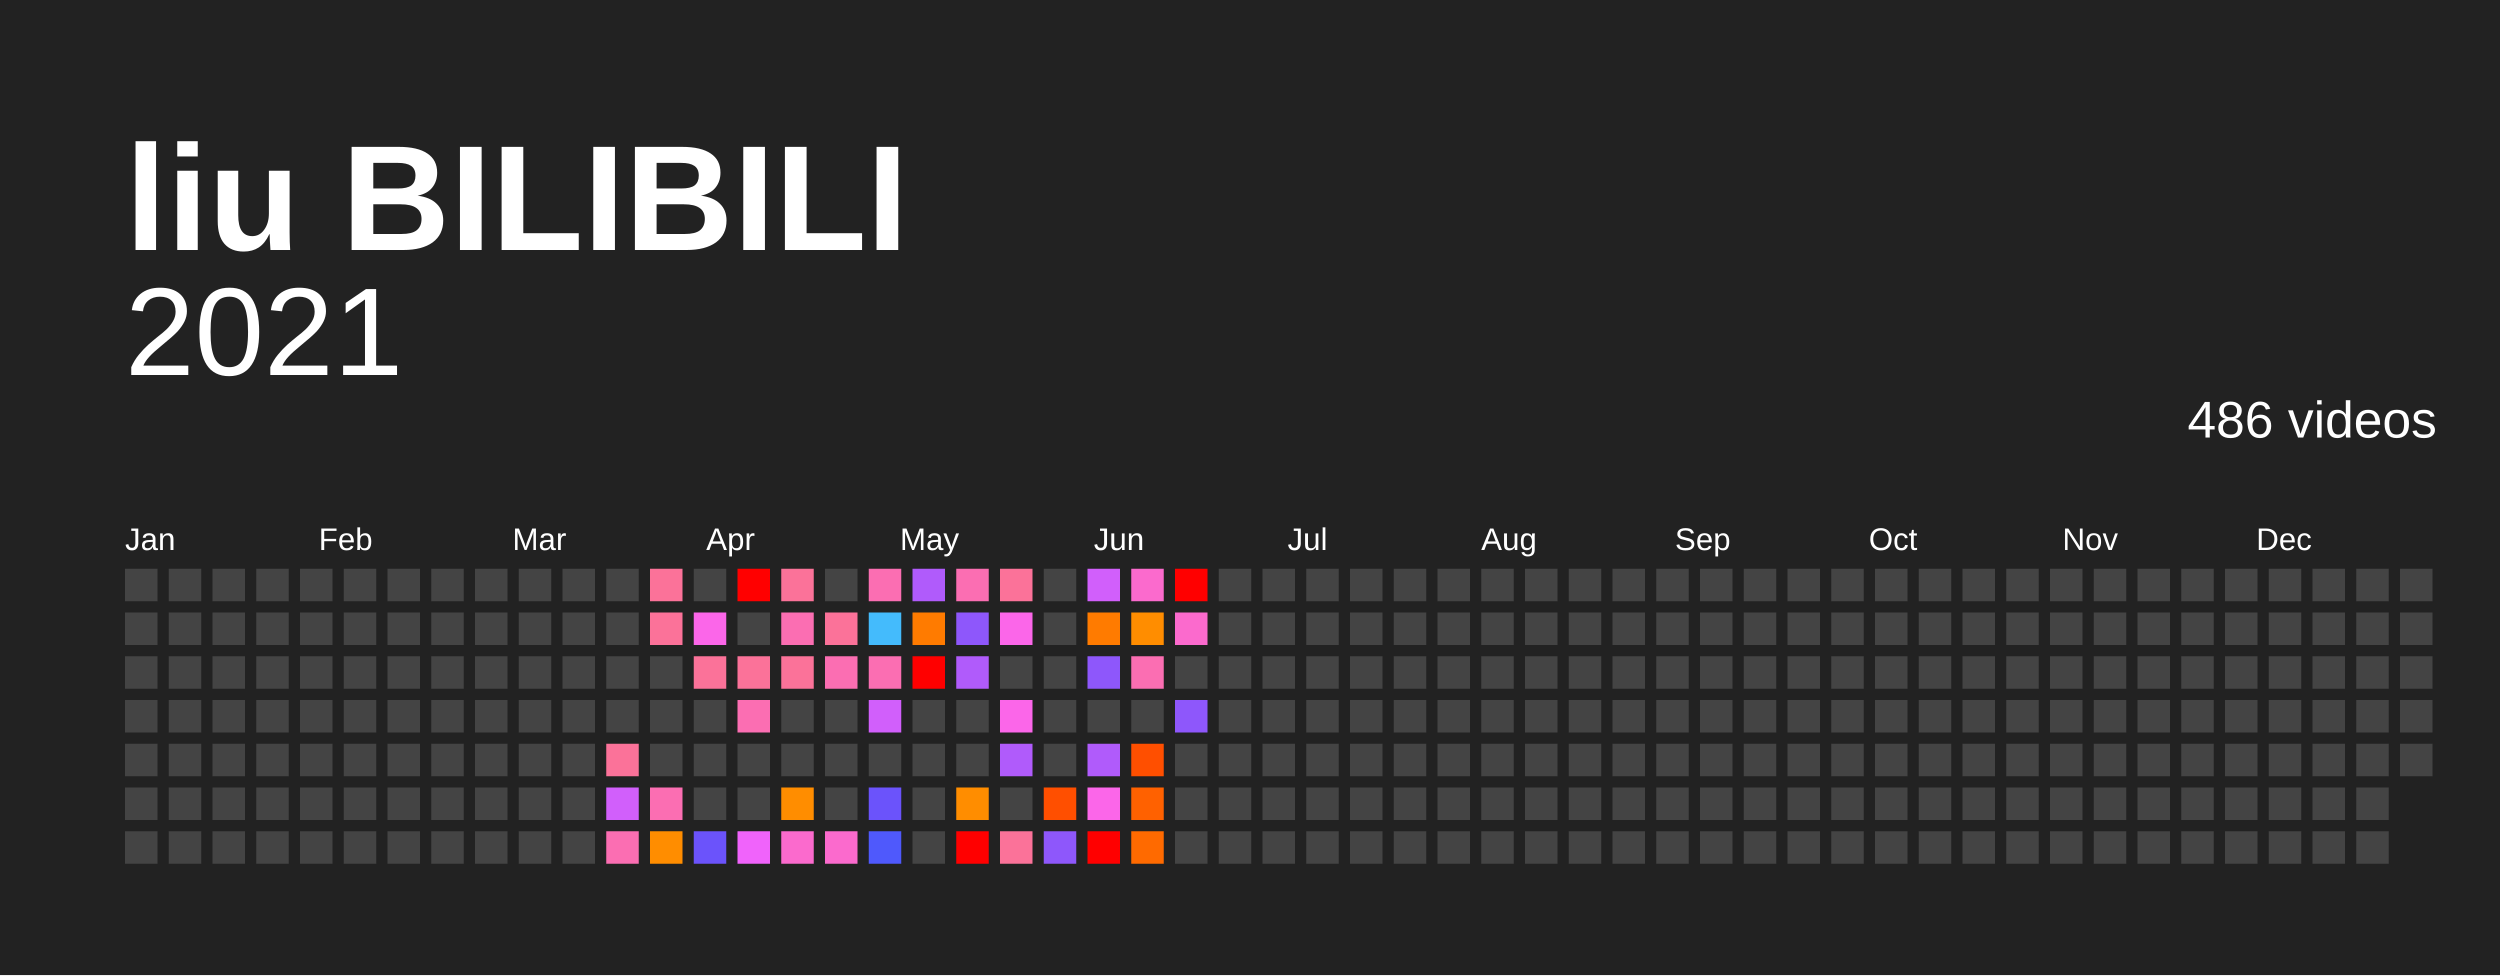
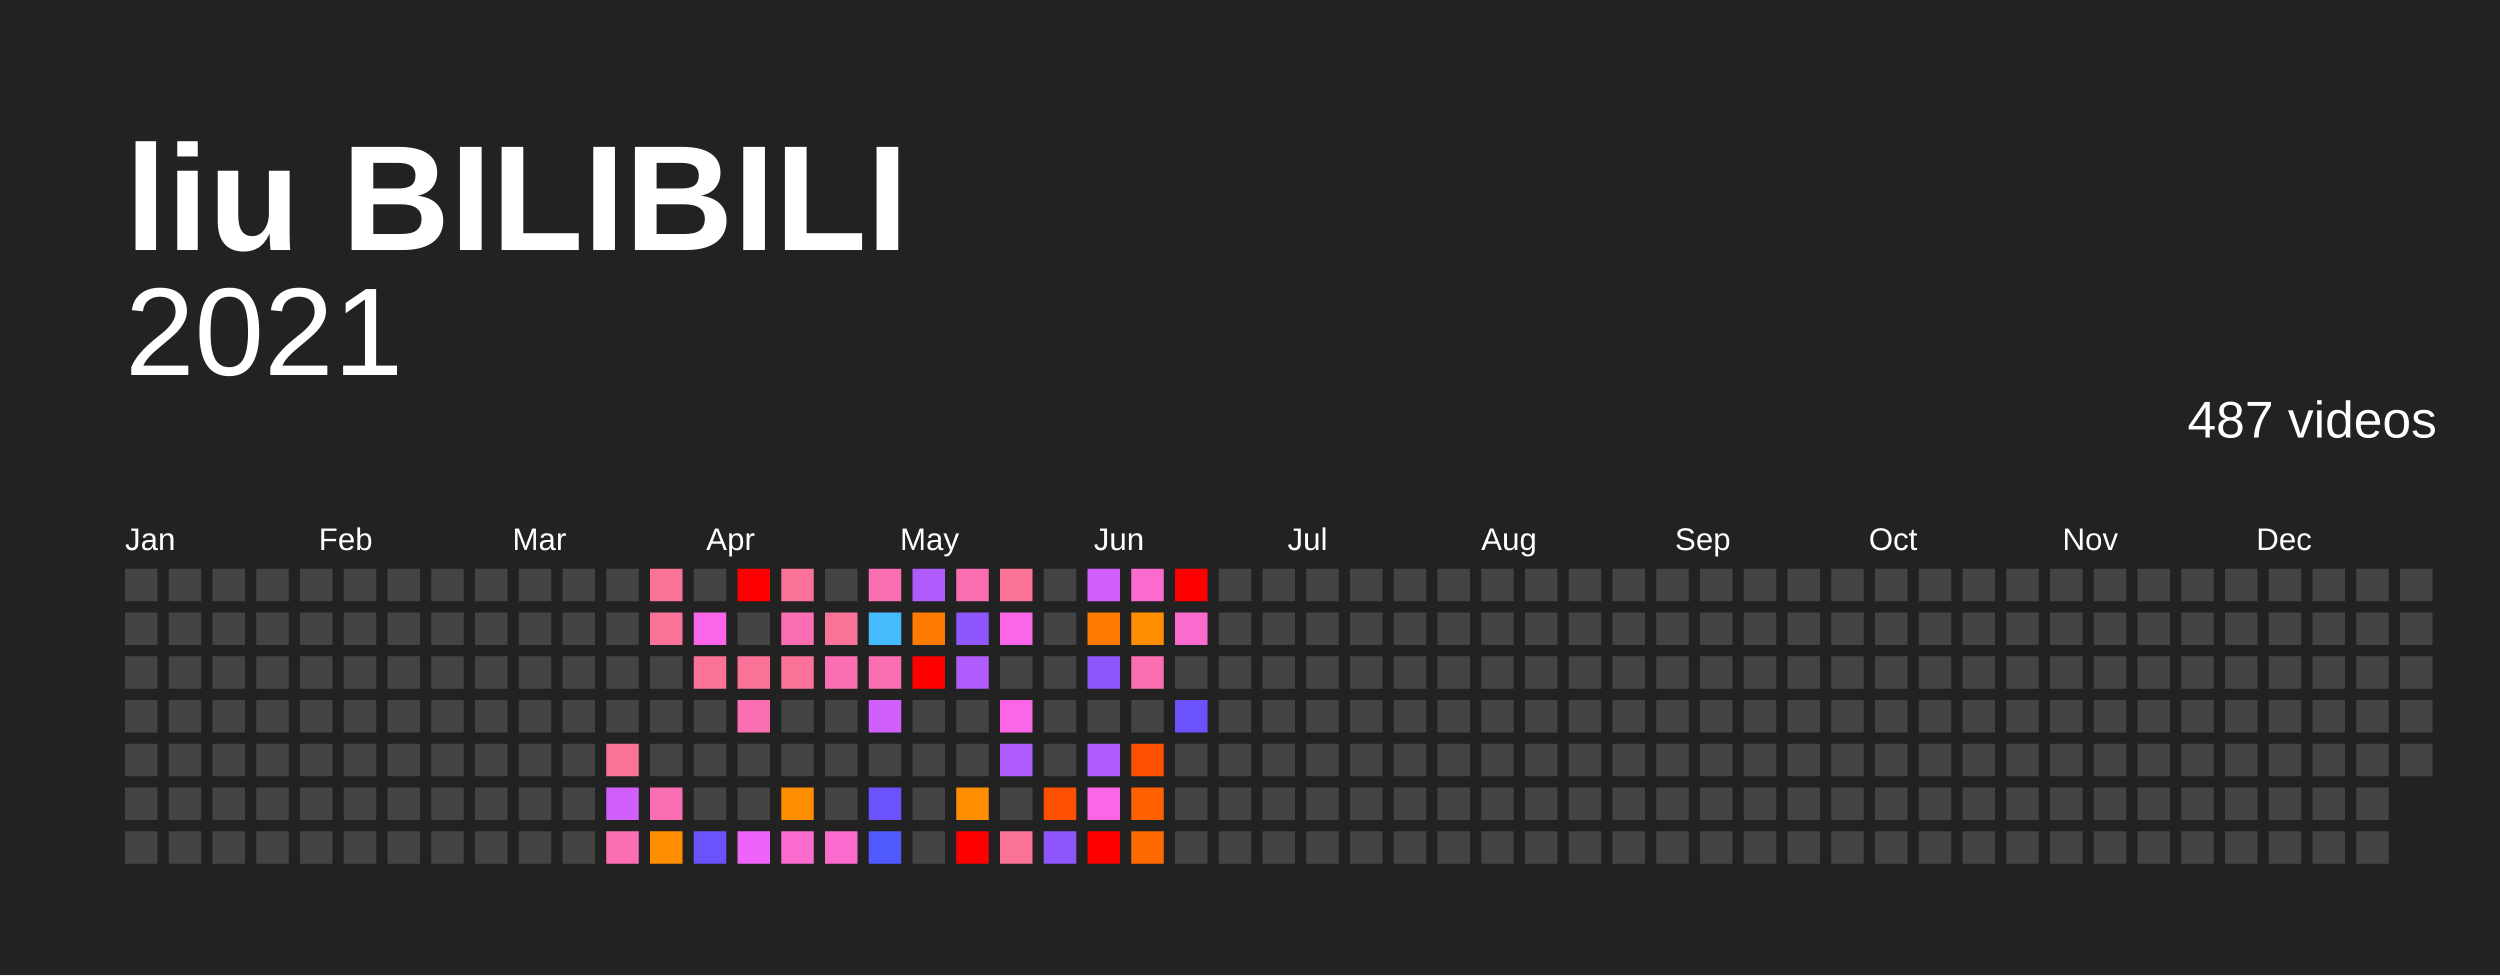
<svg xmlns="http://www.w3.org/2000/svg" baseProfile="full" height="78mm" version="1.1" viewBox="0,0,200,78" width="200mm">
  <defs />
  <rect fill="#222222" height="78" width="200" x="0" y="0" />
  <text fill="#FFFFFF" style="font-size:12px; font-family:Arial; font-weight:bold;" x="10" y="20">liu BILIBILI</text>
  <text alignment-baseline="hanging" fill="#FFFFFF" style="font-size:10.0px; font-family:Arial;" x="10" y="30">2021</text>
-   <text alignment-baseline="hanging" fill="#FFFFFF" style="font-size:4.125px; font-family:Arial;" x="175" y="35">486 videos</text>
+   <text alignment-baseline="hanging" fill="#FFFFFF" style="font-size:4.125px; font-family:Arial;" x="175" y="35">487 videos</text>
  <text fill="#FFFFFF" style="font-size:2.5px; font-family:Arial" x="10.0" y="44">Jan</text>
  <text fill="#FFFFFF" style="font-size:2.5px; font-family:Arial" x="25.5" y="44">Feb</text>
  <text fill="#FFFFFF" style="font-size:2.5px; font-family:Arial" x="41.0" y="44">Mar</text>
  <text fill="#FFFFFF" style="font-size:2.5px; font-family:Arial" x="56.5" y="44">Apr</text>
  <text fill="#FFFFFF" style="font-size:2.5px; font-family:Arial" x="72.0" y="44">May</text>
  <text fill="#FFFFFF" style="font-size:2.5px; font-family:Arial" x="87.5" y="44">Jun</text>
  <text fill="#FFFFFF" style="font-size:2.5px; font-family:Arial" x="103.0" y="44">Jul</text>
  <text fill="#FFFFFF" style="font-size:2.5px; font-family:Arial" x="118.5" y="44">Aug</text>
  <text fill="#FFFFFF" style="font-size:2.5px; font-family:Arial" x="134.0" y="44">Sep</text>
  <text fill="#FFFFFF" style="font-size:2.5px; font-family:Arial" x="149.5" y="44">Oct</text>
  <text fill="#FFFFFF" style="font-size:2.5px; font-family:Arial" x="165.0" y="44">Nov</text>
  <text fill="#FFFFFF" style="font-size:2.5px; font-family:Arial" x="180.5" y="44">Dec</text>
  <rect fill="#444444" height="2.6" width="2.6" x="10.0" y="45.5" />
  <rect fill="#444444" height="2.6" width="2.6" x="10.0" y="49.0" />
  <rect fill="#444444" height="2.6" width="2.6" x="10.0" y="52.5" />
  <rect fill="#444444" height="2.6" width="2.6" x="10.0" y="56.0" />
  <rect fill="#444444" height="2.6" width="2.6" x="10.0" y="59.5" />
  <rect fill="#444444" height="2.6" width="2.6" x="10.0" y="63.0" />
  <rect fill="#444444" height="2.6" width="2.6" x="10.0" y="66.5" />
  <rect fill="#444444" height="2.6" width="2.6" x="13.5" y="45.5" />
  <rect fill="#444444" height="2.6" width="2.6" x="13.5" y="49.0" />
  <rect fill="#444444" height="2.6" width="2.6" x="13.5" y="52.5" />
  <rect fill="#444444" height="2.6" width="2.6" x="13.5" y="56.0" />
  <rect fill="#444444" height="2.6" width="2.6" x="13.5" y="59.5" />
  <rect fill="#444444" height="2.6" width="2.6" x="13.5" y="63.0" />
  <rect fill="#444444" height="2.6" width="2.6" x="13.5" y="66.5" />
  <rect fill="#444444" height="2.6" width="2.6" x="17.0" y="45.5" />
  <rect fill="#444444" height="2.6" width="2.6" x="17.0" y="49.0" />
  <rect fill="#444444" height="2.6" width="2.6" x="17.0" y="52.5" />
  <rect fill="#444444" height="2.6" width="2.6" x="17.0" y="56.0" />
  <rect fill="#444444" height="2.6" width="2.6" x="17.0" y="59.5" />
  <rect fill="#444444" height="2.6" width="2.6" x="17.0" y="63.0" />
  <rect fill="#444444" height="2.6" width="2.6" x="17.0" y="66.5" />
  <rect fill="#444444" height="2.6" width="2.6" x="20.5" y="45.5" />
  <rect fill="#444444" height="2.6" width="2.6" x="20.5" y="49.0" />
  <rect fill="#444444" height="2.6" width="2.6" x="20.5" y="52.5" />
  <rect fill="#444444" height="2.6" width="2.6" x="20.5" y="56.0" />
  <rect fill="#444444" height="2.6" width="2.6" x="20.5" y="59.5" />
  <rect fill="#444444" height="2.6" width="2.6" x="20.5" y="63.0" />
  <rect fill="#444444" height="2.6" width="2.6" x="20.5" y="66.5" />
  <rect fill="#444444" height="2.6" width="2.6" x="24.0" y="45.5" />
  <rect fill="#444444" height="2.6" width="2.6" x="24.0" y="49.0" />
  <rect fill="#444444" height="2.6" width="2.6" x="24.0" y="52.5" />
  <rect fill="#444444" height="2.6" width="2.6" x="24.0" y="56.0" />
  <rect fill="#444444" height="2.6" width="2.6" x="24.0" y="59.5" />
  <rect fill="#444444" height="2.6" width="2.6" x="24.0" y="63.0" />
  <rect fill="#444444" height="2.6" width="2.6" x="24.0" y="66.5" />
  <rect fill="#444444" height="2.6" width="2.6" x="27.5" y="45.5" />
  <rect fill="#444444" height="2.6" width="2.6" x="27.5" y="49.0" />
  <rect fill="#444444" height="2.6" width="2.6" x="27.5" y="52.5" />
  <rect fill="#444444" height="2.6" width="2.6" x="27.5" y="56.0" />
  <rect fill="#444444" height="2.6" width="2.6" x="27.5" y="59.5" />
  <rect fill="#444444" height="2.6" width="2.6" x="27.5" y="63.0" />
  <rect fill="#444444" height="2.6" width="2.6" x="27.5" y="66.5" />
  <rect fill="#444444" height="2.6" width="2.6" x="31.0" y="45.5" />
  <rect fill="#444444" height="2.6" width="2.6" x="31.0" y="49.0" />
  <rect fill="#444444" height="2.6" width="2.6" x="31.0" y="52.5" />
  <rect fill="#444444" height="2.6" width="2.6" x="31.0" y="56.0" />
  <rect fill="#444444" height="2.6" width="2.6" x="31.0" y="59.5" />
  <rect fill="#444444" height="2.6" width="2.6" x="31.0" y="63.0" />
  <rect fill="#444444" height="2.6" width="2.6" x="31.0" y="66.5" />
  <rect fill="#444444" height="2.6" width="2.6" x="34.5" y="45.5" />
  <rect fill="#444444" height="2.6" width="2.6" x="34.5" y="49.0" />
  <rect fill="#444444" height="2.6" width="2.6" x="34.5" y="52.5" />
  <rect fill="#444444" height="2.6" width="2.6" x="34.5" y="56.0" />
  <rect fill="#444444" height="2.6" width="2.6" x="34.5" y="59.5" />
  <rect fill="#444444" height="2.6" width="2.6" x="34.5" y="63.0" />
  <rect fill="#444444" height="2.6" width="2.6" x="34.5" y="66.5" />
  <rect fill="#444444" height="2.6" width="2.6" x="38.0" y="45.5" />
  <rect fill="#444444" height="2.6" width="2.6" x="38.0" y="49.0" />
  <rect fill="#444444" height="2.6" width="2.6" x="38.0" y="52.5" />
  <rect fill="#444444" height="2.6" width="2.6" x="38.0" y="56.0" />
  <rect fill="#444444" height="2.6" width="2.6" x="38.0" y="59.5" />
  <rect fill="#444444" height="2.6" width="2.6" x="38.0" y="63.0" />
  <rect fill="#444444" height="2.6" width="2.6" x="38.0" y="66.5" />
  <rect fill="#444444" height="2.6" width="2.6" x="41.5" y="45.5" />
  <rect fill="#444444" height="2.6" width="2.6" x="41.5" y="49.0" />
  <rect fill="#444444" height="2.6" width="2.6" x="41.5" y="52.5" />
  <rect fill="#444444" height="2.6" width="2.6" x="41.5" y="56.0" />
  <rect fill="#444444" height="2.6" width="2.6" x="41.5" y="59.5" />
  <rect fill="#444444" height="2.6" width="2.6" x="41.5" y="63.0" />
  <rect fill="#444444" height="2.6" width="2.6" x="41.5" y="66.5" />
  <rect fill="#444444" height="2.6" width="2.6" x="45.0" y="45.5" />
  <rect fill="#444444" height="2.6" width="2.6" x="45.0" y="49.0" />
  <rect fill="#444444" height="2.6" width="2.6" x="45.0" y="52.5" />
  <rect fill="#444444" height="2.6" width="2.6" x="45.0" y="56.0" />
  <rect fill="#444444" height="2.6" width="2.6" x="45.0" y="59.5" />
  <rect fill="#444444" height="2.6" width="2.6" x="45.0" y="63.0" />
  <rect fill="#444444" height="2.6" width="2.6" x="45.0" y="66.5" />
  <rect fill="#444444" height="2.6" width="2.6" x="48.5" y="45.5" />
  <rect fill="#444444" height="2.6" width="2.6" x="48.5" y="49.0" />
  <rect fill="#444444" height="2.6" width="2.6" x="48.5" y="52.5" />
  <rect fill="#444444" height="2.6" width="2.6" x="48.5" y="56.0" />
  <rect fill="#fb7299" height="2.6" width="2.6" x="48.5" y="59.5" />
  <rect fill="#d15ffb" height="2.6" width="2.6" x="48.5" y="63.0" />
  <rect fill="#fb6eb2" height="2.6" width="2.6" x="48.5" y="66.5" />
  <rect fill="#fb7299" height="2.6" width="2.6" x="52.0" y="45.5" />
  <rect fill="#fb7299" height="2.6" width="2.6" x="52.0" y="49.0" />
  <rect fill="#444444" height="2.6" width="2.6" x="52.0" y="52.5" />
  <rect fill="#444444" height="2.6" width="2.6" x="52.0" y="56.0" />
  <rect fill="#444444" height="2.6" width="2.6" x="52.0" y="59.5" />
  <rect fill="#fb6eb2" height="2.6" width="2.6" x="52.0" y="63.0" />
  <rect fill="#ff8d00" height="2.6" width="2.6" x="52.0" y="66.5" />
  <rect fill="#444444" height="2.6" width="2.6" x="55.5" y="45.5" />
  <rect fill="#fb66e9" height="2.6" width="2.6" x="55.5" y="49.0" />
  <rect fill="#fb7299" height="2.6" width="2.6" x="55.5" y="52.5" />
  <rect fill="#444444" height="2.6" width="2.6" x="55.5" y="56.0" />
  <rect fill="#444444" height="2.6" width="2.6" x="55.5" y="59.5" />
  <rect fill="#444444" height="2.6" width="2.6" x="55.5" y="63.0" />
  <rect fill="#6b53fb" height="2.6" width="2.6" x="55.5" y="66.5" />
  <rect fill="red" height="2.6" width="2.6" x="59.0" y="45.5" />
  <rect fill="#444444" height="2.6" width="2.6" x="59.0" y="49.0" />
  <rect fill="#fb7299" height="2.6" width="2.6" x="59.0" y="52.5" />
  <rect fill="#fb6eb2" height="2.6" width="2.6" x="59.0" y="56.0" />
  <rect fill="#444444" height="2.6" width="2.6" x="59.0" y="59.5" />
  <rect fill="#444444" height="2.6" width="2.6" x="59.0" y="63.0" />
  <rect fill="#f063fb" height="2.6" width="2.6" x="59.0" y="66.5" />
  <rect fill="#fb7299" height="2.6" width="2.6" x="62.5" y="45.5" />
  <rect fill="#fb6eb2" height="2.6" width="2.6" x="62.5" y="49.0" />
  <rect fill="#fb7299" height="2.6" width="2.6" x="62.5" y="52.5" />
  <rect fill="#444444" height="2.6" width="2.6" x="62.5" y="56.0" />
  <rect fill="#444444" height="2.6" width="2.6" x="62.5" y="59.5" />
  <rect fill="#ff8d00" height="2.6" width="2.6" x="62.5" y="63.0" />
  <rect fill="#fb6acd" height="2.6" width="2.6" x="62.5" y="66.5" />
  <rect fill="#444444" height="2.6" width="2.6" x="66.0" y="45.5" />
  <rect fill="#fb7299" height="2.6" width="2.6" x="66.0" y="49.0" />
  <rect fill="#fb6eb2" height="2.6" width="2.6" x="66.0" y="52.5" />
  <rect fill="#444444" height="2.6" width="2.6" x="66.0" y="56.0" />
  <rect fill="#444444" height="2.6" width="2.6" x="66.0" y="59.5" />
  <rect fill="#444444" height="2.6" width="2.6" x="66.0" y="63.0" />
  <rect fill="#fb6acd" height="2.6" width="2.6" x="66.0" y="66.5" />
  <rect fill="#fb6eb2" height="2.6" width="2.6" x="69.5" y="45.5" />
  <rect fill="#44bbfc" height="2.6" width="2.6" x="69.5" y="49.0" />
  <rect fill="#fb6eb2" height="2.6" width="2.6" x="69.5" y="52.5" />
  <rect fill="#d15ffb" height="2.6" width="2.6" x="69.5" y="56.0" />
  <rect fill="#444444" height="2.6" width="2.6" x="69.5" y="59.5" />
  <rect fill="#6b53fb" height="2.6" width="2.6" x="69.5" y="63.0" />
  <rect fill="#4f59fc" height="2.6" width="2.6" x="69.5" y="66.5" />
  <rect fill="#b05bfb" height="2.6" width="2.6" x="73.0" y="45.5" />
  <rect fill="#ff7b00" height="2.6" width="2.6" x="73.0" y="49.0" />
  <rect fill="red" height="2.6" width="2.6" x="73.0" y="52.5" />
  <rect fill="#444444" height="2.6" width="2.6" x="73.0" y="56.0" />
  <rect fill="#444444" height="2.6" width="2.6" x="73.0" y="59.5" />
  <rect fill="#444444" height="2.6" width="2.6" x="73.0" y="63.0" />
  <rect fill="#444444" height="2.6" width="2.6" x="73.0" y="66.5" />
  <rect fill="#fb6eb2" height="2.6" width="2.6" x="76.5" y="45.5" />
  <rect fill="#8e57fb" height="2.6" width="2.6" x="76.5" y="49.0" />
  <rect fill="#b05bfb" height="2.6" width="2.6" x="76.5" y="52.5" />
  <rect fill="#444444" height="2.6" width="2.6" x="76.5" y="56.0" />
  <rect fill="#444444" height="2.6" width="2.6" x="76.5" y="59.5" />
  <rect fill="#ff8d00" height="2.6" width="2.6" x="76.5" y="63.0" />
  <rect fill="red" height="2.6" width="2.6" x="76.5" y="66.5" />
  <rect fill="#fb7299" height="2.6" width="2.6" x="80.0" y="45.5" />
  <rect fill="#fb66e9" height="2.6" width="2.6" x="80.0" y="49.0" />
  <rect fill="#444444" height="2.6" width="2.6" x="80.0" y="52.5" />
  <rect fill="#fb66e9" height="2.6" width="2.6" x="80.0" y="56.0" />
  <rect fill="#b05bfb" height="2.6" width="2.6" x="80.0" y="59.5" />
  <rect fill="#444444" height="2.6" width="2.6" x="80.0" y="63.0" />
  <rect fill="#fb7299" height="2.6" width="2.6" x="80.0" y="66.5" />
  <rect fill="#444444" height="2.6" width="2.6" x="83.5" y="45.5" />
  <rect fill="#444444" height="2.6" width="2.6" x="83.5" y="49.0" />
  <rect fill="#444444" height="2.6" width="2.6" x="83.5" y="52.5" />
  <rect fill="#444444" height="2.6" width="2.6" x="83.5" y="56.0" />
  <rect fill="#444444" height="2.6" width="2.6" x="83.5" y="59.5" />
  <rect fill="#ff4f00" height="2.6" width="2.6" x="83.5" y="63.0" />
  <rect fill="#8e57fb" height="2.6" width="2.6" x="83.5" y="66.5" />
  <rect fill="#d15ffb" height="2.6" width="2.6" x="87.0" y="45.5" />
  <rect fill="#ff7b00" height="2.6" width="2.6" x="87.0" y="49.0" />
  <rect fill="#8e57fb" height="2.6" width="2.6" x="87.0" y="52.5" />
  <rect fill="#444444" height="2.6" width="2.6" x="87.0" y="56.0" />
  <rect fill="#b05bfb" height="2.6" width="2.6" x="87.0" y="59.5" />
  <rect fill="#fb66e9" height="2.6" width="2.6" x="87.0" y="63.0" />
  <rect fill="red" height="2.6" width="2.6" x="87.0" y="66.5" />
  <rect fill="#fb6acd" height="2.6" width="2.6" x="90.5" y="45.5" />
  <rect fill="#ff8d00" height="2.6" width="2.6" x="90.5" y="49.0" />
  <rect fill="#fb6eb2" height="2.6" width="2.6" x="90.5" y="52.5" />
  <rect fill="#444444" height="2.6" width="2.6" x="90.5" y="56.0" />
  <rect fill="#ff4f00" height="2.6" width="2.6" x="90.5" y="59.5" />
  <rect fill="#ff6100" height="2.6" width="2.6" x="90.5" y="63.0" />
  <rect fill="#ff6a00" height="2.6" width="2.6" x="90.5" y="66.5" />
  <rect fill="red" height="2.6" width="2.6" x="94.0" y="45.5" />
  <rect fill="#fb6acd" height="2.6" width="2.6" x="94.0" y="49.0" />
  <rect fill="#444444" height="2.6" width="2.6" x="94.0" y="52.5" />
-   <rect fill="#8e57fb" height="2.6" width="2.6" x="94.0" y="56.0" />
+   <rect fill="#6b53fb" height="2.6" width="2.6" x="94.0" y="56.0" />
  <rect fill="#444444" height="2.6" width="2.6" x="94.0" y="59.5" />
  <rect fill="#444444" height="2.6" width="2.6" x="94.0" y="63.0" />
  <rect fill="#444444" height="2.6" width="2.6" x="94.0" y="66.5" />
  <rect fill="#444444" height="2.6" width="2.6" x="97.5" y="45.5" />
  <rect fill="#444444" height="2.6" width="2.6" x="97.5" y="49.0" />
  <rect fill="#444444" height="2.6" width="2.6" x="97.5" y="52.5" />
  <rect fill="#444444" height="2.6" width="2.6" x="97.5" y="56.0" />
  <rect fill="#444444" height="2.6" width="2.6" x="97.5" y="59.5" />
  <rect fill="#444444" height="2.6" width="2.6" x="97.5" y="63.0" />
  <rect fill="#444444" height="2.6" width="2.6" x="97.5" y="66.5" />
  <rect fill="#444444" height="2.6" width="2.6" x="101.0" y="45.5" />
  <rect fill="#444444" height="2.6" width="2.6" x="101.0" y="49.0" />
  <rect fill="#444444" height="2.6" width="2.6" x="101.0" y="52.5" />
  <rect fill="#444444" height="2.6" width="2.6" x="101.0" y="56.0" />
  <rect fill="#444444" height="2.6" width="2.6" x="101.0" y="59.5" />
  <rect fill="#444444" height="2.6" width="2.6" x="101.0" y="63.0" />
  <rect fill="#444444" height="2.6" width="2.6" x="101.0" y="66.5" />
  <rect fill="#444444" height="2.6" width="2.6" x="104.5" y="45.5" />
  <rect fill="#444444" height="2.6" width="2.6" x="104.5" y="49.0" />
  <rect fill="#444444" height="2.6" width="2.6" x="104.5" y="52.5" />
  <rect fill="#444444" height="2.6" width="2.6" x="104.5" y="56.0" />
  <rect fill="#444444" height="2.6" width="2.6" x="104.5" y="59.5" />
  <rect fill="#444444" height="2.6" width="2.6" x="104.5" y="63.0" />
  <rect fill="#444444" height="2.6" width="2.6" x="104.5" y="66.5" />
  <rect fill="#444444" height="2.6" width="2.6" x="108.0" y="45.5" />
  <rect fill="#444444" height="2.6" width="2.6" x="108.0" y="49.0" />
  <rect fill="#444444" height="2.6" width="2.6" x="108.0" y="52.5" />
  <rect fill="#444444" height="2.6" width="2.6" x="108.0" y="56.0" />
  <rect fill="#444444" height="2.6" width="2.6" x="108.0" y="59.5" />
  <rect fill="#444444" height="2.6" width="2.6" x="108.0" y="63.0" />
  <rect fill="#444444" height="2.6" width="2.6" x="108.0" y="66.5" />
  <rect fill="#444444" height="2.6" width="2.6" x="111.5" y="45.5" />
  <rect fill="#444444" height="2.6" width="2.6" x="111.5" y="49.0" />
  <rect fill="#444444" height="2.6" width="2.6" x="111.5" y="52.5" />
  <rect fill="#444444" height="2.6" width="2.6" x="111.5" y="56.0" />
  <rect fill="#444444" height="2.6" width="2.6" x="111.5" y="59.5" />
  <rect fill="#444444" height="2.6" width="2.6" x="111.5" y="63.0" />
  <rect fill="#444444" height="2.6" width="2.6" x="111.5" y="66.5" />
  <rect fill="#444444" height="2.6" width="2.6" x="115.0" y="45.5" />
  <rect fill="#444444" height="2.6" width="2.6" x="115.0" y="49.0" />
  <rect fill="#444444" height="2.6" width="2.6" x="115.0" y="52.5" />
  <rect fill="#444444" height="2.6" width="2.6" x="115.0" y="56.0" />
  <rect fill="#444444" height="2.6" width="2.6" x="115.0" y="59.5" />
  <rect fill="#444444" height="2.6" width="2.6" x="115.0" y="63.0" />
  <rect fill="#444444" height="2.6" width="2.6" x="115.0" y="66.5" />
  <rect fill="#444444" height="2.6" width="2.6" x="118.5" y="45.5" />
  <rect fill="#444444" height="2.6" width="2.6" x="118.5" y="49.0" />
  <rect fill="#444444" height="2.6" width="2.6" x="118.5" y="52.5" />
  <rect fill="#444444" height="2.6" width="2.6" x="118.5" y="56.0" />
  <rect fill="#444444" height="2.6" width="2.6" x="118.5" y="59.5" />
  <rect fill="#444444" height="2.6" width="2.6" x="118.5" y="63.0" />
  <rect fill="#444444" height="2.6" width="2.6" x="118.5" y="66.5" />
  <rect fill="#444444" height="2.6" width="2.6" x="122.0" y="45.5" />
  <rect fill="#444444" height="2.6" width="2.6" x="122.0" y="49.0" />
  <rect fill="#444444" height="2.6" width="2.6" x="122.0" y="52.5" />
  <rect fill="#444444" height="2.6" width="2.6" x="122.0" y="56.0" />
  <rect fill="#444444" height="2.6" width="2.6" x="122.0" y="59.5" />
  <rect fill="#444444" height="2.6" width="2.6" x="122.0" y="63.0" />
  <rect fill="#444444" height="2.6" width="2.6" x="122.0" y="66.5" />
  <rect fill="#444444" height="2.6" width="2.6" x="125.5" y="45.5" />
  <rect fill="#444444" height="2.6" width="2.6" x="125.5" y="49.0" />
  <rect fill="#444444" height="2.6" width="2.6" x="125.5" y="52.5" />
  <rect fill="#444444" height="2.6" width="2.6" x="125.5" y="56.0" />
  <rect fill="#444444" height="2.6" width="2.6" x="125.5" y="59.5" />
  <rect fill="#444444" height="2.6" width="2.6" x="125.5" y="63.0" />
  <rect fill="#444444" height="2.6" width="2.6" x="125.5" y="66.5" />
  <rect fill="#444444" height="2.6" width="2.6" x="129.0" y="45.5" />
  <rect fill="#444444" height="2.6" width="2.6" x="129.0" y="49.0" />
  <rect fill="#444444" height="2.6" width="2.6" x="129.0" y="52.5" />
  <rect fill="#444444" height="2.6" width="2.6" x="129.0" y="56.0" />
  <rect fill="#444444" height="2.6" width="2.6" x="129.0" y="59.5" />
  <rect fill="#444444" height="2.6" width="2.6" x="129.0" y="63.0" />
  <rect fill="#444444" height="2.6" width="2.6" x="129.0" y="66.5" />
  <rect fill="#444444" height="2.6" width="2.6" x="132.5" y="45.5" />
  <rect fill="#444444" height="2.6" width="2.6" x="132.5" y="49.0" />
  <rect fill="#444444" height="2.6" width="2.6" x="132.5" y="52.5" />
  <rect fill="#444444" height="2.6" width="2.6" x="132.5" y="56.0" />
  <rect fill="#444444" height="2.6" width="2.6" x="132.5" y="59.5" />
  <rect fill="#444444" height="2.6" width="2.6" x="132.5" y="63.0" />
  <rect fill="#444444" height="2.6" width="2.6" x="132.5" y="66.5" />
  <rect fill="#444444" height="2.6" width="2.6" x="136.0" y="45.5" />
  <rect fill="#444444" height="2.6" width="2.6" x="136.0" y="49.0" />
  <rect fill="#444444" height="2.6" width="2.6" x="136.0" y="52.5" />
  <rect fill="#444444" height="2.6" width="2.6" x="136.0" y="56.0" />
  <rect fill="#444444" height="2.6" width="2.6" x="136.0" y="59.5" />
  <rect fill="#444444" height="2.6" width="2.6" x="136.0" y="63.0" />
  <rect fill="#444444" height="2.6" width="2.6" x="136.0" y="66.5" />
  <rect fill="#444444" height="2.6" width="2.6" x="139.5" y="45.5" />
  <rect fill="#444444" height="2.6" width="2.6" x="139.5" y="49.0" />
  <rect fill="#444444" height="2.6" width="2.6" x="139.5" y="52.5" />
  <rect fill="#444444" height="2.6" width="2.6" x="139.5" y="56.0" />
  <rect fill="#444444" height="2.6" width="2.6" x="139.5" y="59.5" />
  <rect fill="#444444" height="2.6" width="2.6" x="139.5" y="63.0" />
  <rect fill="#444444" height="2.6" width="2.6" x="139.5" y="66.5" />
  <rect fill="#444444" height="2.6" width="2.6" x="143.0" y="45.5" />
  <rect fill="#444444" height="2.6" width="2.6" x="143.0" y="49.0" />
  <rect fill="#444444" height="2.6" width="2.6" x="143.0" y="52.5" />
  <rect fill="#444444" height="2.6" width="2.6" x="143.0" y="56.0" />
  <rect fill="#444444" height="2.6" width="2.6" x="143.0" y="59.5" />
  <rect fill="#444444" height="2.6" width="2.6" x="143.0" y="63.0" />
  <rect fill="#444444" height="2.6" width="2.6" x="143.0" y="66.5" />
  <rect fill="#444444" height="2.6" width="2.6" x="146.5" y="45.5" />
  <rect fill="#444444" height="2.6" width="2.6" x="146.5" y="49.0" />
  <rect fill="#444444" height="2.6" width="2.6" x="146.5" y="52.5" />
  <rect fill="#444444" height="2.6" width="2.6" x="146.5" y="56.0" />
  <rect fill="#444444" height="2.6" width="2.6" x="146.5" y="59.5" />
  <rect fill="#444444" height="2.6" width="2.6" x="146.5" y="63.0" />
  <rect fill="#444444" height="2.6" width="2.6" x="146.5" y="66.5" />
  <rect fill="#444444" height="2.6" width="2.6" x="150.0" y="45.5" />
  <rect fill="#444444" height="2.6" width="2.6" x="150.0" y="49.0" />
  <rect fill="#444444" height="2.6" width="2.6" x="150.0" y="52.5" />
  <rect fill="#444444" height="2.6" width="2.6" x="150.0" y="56.0" />
  <rect fill="#444444" height="2.6" width="2.6" x="150.0" y="59.5" />
  <rect fill="#444444" height="2.6" width="2.6" x="150.0" y="63.0" />
  <rect fill="#444444" height="2.6" width="2.6" x="150.0" y="66.5" />
  <rect fill="#444444" height="2.6" width="2.6" x="153.5" y="45.5" />
  <rect fill="#444444" height="2.6" width="2.6" x="153.5" y="49.0" />
  <rect fill="#444444" height="2.6" width="2.6" x="153.5" y="52.5" />
  <rect fill="#444444" height="2.6" width="2.6" x="153.5" y="56.0" />
  <rect fill="#444444" height="2.6" width="2.6" x="153.5" y="59.5" />
  <rect fill="#444444" height="2.6" width="2.6" x="153.5" y="63.0" />
  <rect fill="#444444" height="2.6" width="2.6" x="153.5" y="66.5" />
  <rect fill="#444444" height="2.6" width="2.6" x="157.0" y="45.5" />
  <rect fill="#444444" height="2.6" width="2.6" x="157.0" y="49.0" />
  <rect fill="#444444" height="2.6" width="2.6" x="157.0" y="52.5" />
  <rect fill="#444444" height="2.6" width="2.6" x="157.0" y="56.0" />
  <rect fill="#444444" height="2.6" width="2.6" x="157.0" y="59.5" />
  <rect fill="#444444" height="2.6" width="2.6" x="157.0" y="63.0" />
  <rect fill="#444444" height="2.6" width="2.6" x="157.0" y="66.5" />
  <rect fill="#444444" height="2.6" width="2.6" x="160.5" y="45.5" />
  <rect fill="#444444" height="2.6" width="2.6" x="160.5" y="49.0" />
  <rect fill="#444444" height="2.6" width="2.6" x="160.5" y="52.5" />
  <rect fill="#444444" height="2.6" width="2.6" x="160.5" y="56.0" />
  <rect fill="#444444" height="2.6" width="2.6" x="160.5" y="59.5" />
  <rect fill="#444444" height="2.6" width="2.6" x="160.5" y="63.0" />
  <rect fill="#444444" height="2.6" width="2.6" x="160.5" y="66.5" />
  <rect fill="#444444" height="2.6" width="2.6" x="164.0" y="45.5" />
  <rect fill="#444444" height="2.6" width="2.6" x="164.0" y="49.0" />
  <rect fill="#444444" height="2.6" width="2.6" x="164.0" y="52.5" />
  <rect fill="#444444" height="2.6" width="2.6" x="164.0" y="56.0" />
  <rect fill="#444444" height="2.6" width="2.6" x="164.0" y="59.5" />
  <rect fill="#444444" height="2.6" width="2.6" x="164.0" y="63.0" />
  <rect fill="#444444" height="2.6" width="2.6" x="164.0" y="66.5" />
  <rect fill="#444444" height="2.6" width="2.6" x="167.5" y="45.5" />
  <rect fill="#444444" height="2.6" width="2.6" x="167.5" y="49.0" />
  <rect fill="#444444" height="2.6" width="2.6" x="167.5" y="52.5" />
  <rect fill="#444444" height="2.6" width="2.6" x="167.5" y="56.0" />
  <rect fill="#444444" height="2.6" width="2.6" x="167.5" y="59.5" />
  <rect fill="#444444" height="2.6" width="2.6" x="167.5" y="63.0" />
  <rect fill="#444444" height="2.6" width="2.6" x="167.5" y="66.5" />
  <rect fill="#444444" height="2.6" width="2.6" x="171.0" y="45.5" />
  <rect fill="#444444" height="2.6" width="2.6" x="171.0" y="49.0" />
  <rect fill="#444444" height="2.6" width="2.6" x="171.0" y="52.5" />
  <rect fill="#444444" height="2.6" width="2.6" x="171.0" y="56.0" />
  <rect fill="#444444" height="2.6" width="2.6" x="171.0" y="59.5" />
  <rect fill="#444444" height="2.6" width="2.6" x="171.0" y="63.0" />
  <rect fill="#444444" height="2.6" width="2.6" x="171.0" y="66.5" />
  <rect fill="#444444" height="2.6" width="2.6" x="174.5" y="45.5" />
  <rect fill="#444444" height="2.6" width="2.6" x="174.5" y="49.0" />
  <rect fill="#444444" height="2.6" width="2.6" x="174.5" y="52.5" />
  <rect fill="#444444" height="2.6" width="2.6" x="174.5" y="56.0" />
  <rect fill="#444444" height="2.6" width="2.6" x="174.5" y="59.5" />
  <rect fill="#444444" height="2.6" width="2.6" x="174.5" y="63.0" />
  <rect fill="#444444" height="2.6" width="2.6" x="174.5" y="66.5" />
  <rect fill="#444444" height="2.6" width="2.6" x="178.0" y="45.5" />
  <rect fill="#444444" height="2.6" width="2.6" x="178.0" y="49.0" />
  <rect fill="#444444" height="2.6" width="2.6" x="178.0" y="52.5" />
  <rect fill="#444444" height="2.6" width="2.6" x="178.0" y="56.0" />
  <rect fill="#444444" height="2.6" width="2.6" x="178.0" y="59.5" />
  <rect fill="#444444" height="2.6" width="2.6" x="178.0" y="63.0" />
  <rect fill="#444444" height="2.6" width="2.6" x="178.0" y="66.5" />
  <rect fill="#444444" height="2.6" width="2.6" x="181.5" y="45.5" />
  <rect fill="#444444" height="2.6" width="2.6" x="181.5" y="49.0" />
  <rect fill="#444444" height="2.6" width="2.6" x="181.5" y="52.5" />
  <rect fill="#444444" height="2.6" width="2.6" x="181.5" y="56.0" />
  <rect fill="#444444" height="2.6" width="2.6" x="181.5" y="59.5" />
  <rect fill="#444444" height="2.6" width="2.6" x="181.5" y="63.0" />
  <rect fill="#444444" height="2.6" width="2.6" x="181.5" y="66.5" />
  <rect fill="#444444" height="2.6" width="2.6" x="185.0" y="45.5" />
  <rect fill="#444444" height="2.6" width="2.6" x="185.0" y="49.0" />
  <rect fill="#444444" height="2.6" width="2.6" x="185.0" y="52.5" />
  <rect fill="#444444" height="2.6" width="2.6" x="185.0" y="56.0" />
  <rect fill="#444444" height="2.6" width="2.6" x="185.0" y="59.5" />
  <rect fill="#444444" height="2.6" width="2.6" x="185.0" y="63.0" />
  <rect fill="#444444" height="2.6" width="2.6" x="185.0" y="66.5" />
  <rect fill="#444444" height="2.6" width="2.6" x="188.5" y="45.5" />
  <rect fill="#444444" height="2.6" width="2.6" x="188.5" y="49.0" />
  <rect fill="#444444" height="2.6" width="2.6" x="188.5" y="52.5" />
  <rect fill="#444444" height="2.6" width="2.6" x="188.5" y="56.0" />
  <rect fill="#444444" height="2.6" width="2.6" x="188.5" y="59.5" />
  <rect fill="#444444" height="2.6" width="2.6" x="188.5" y="63.0" />
  <rect fill="#444444" height="2.6" width="2.6" x="188.5" y="66.5" />
  <rect fill="#444444" height="2.6" width="2.6" x="192.0" y="45.5" />
  <rect fill="#444444" height="2.6" width="2.6" x="192.0" y="49.0" />
  <rect fill="#444444" height="2.6" width="2.6" x="192.0" y="52.5" />
  <rect fill="#444444" height="2.6" width="2.6" x="192.0" y="56.0" />
  <rect fill="#444444" height="2.6" width="2.6" x="192.0" y="59.5" />
</svg>
